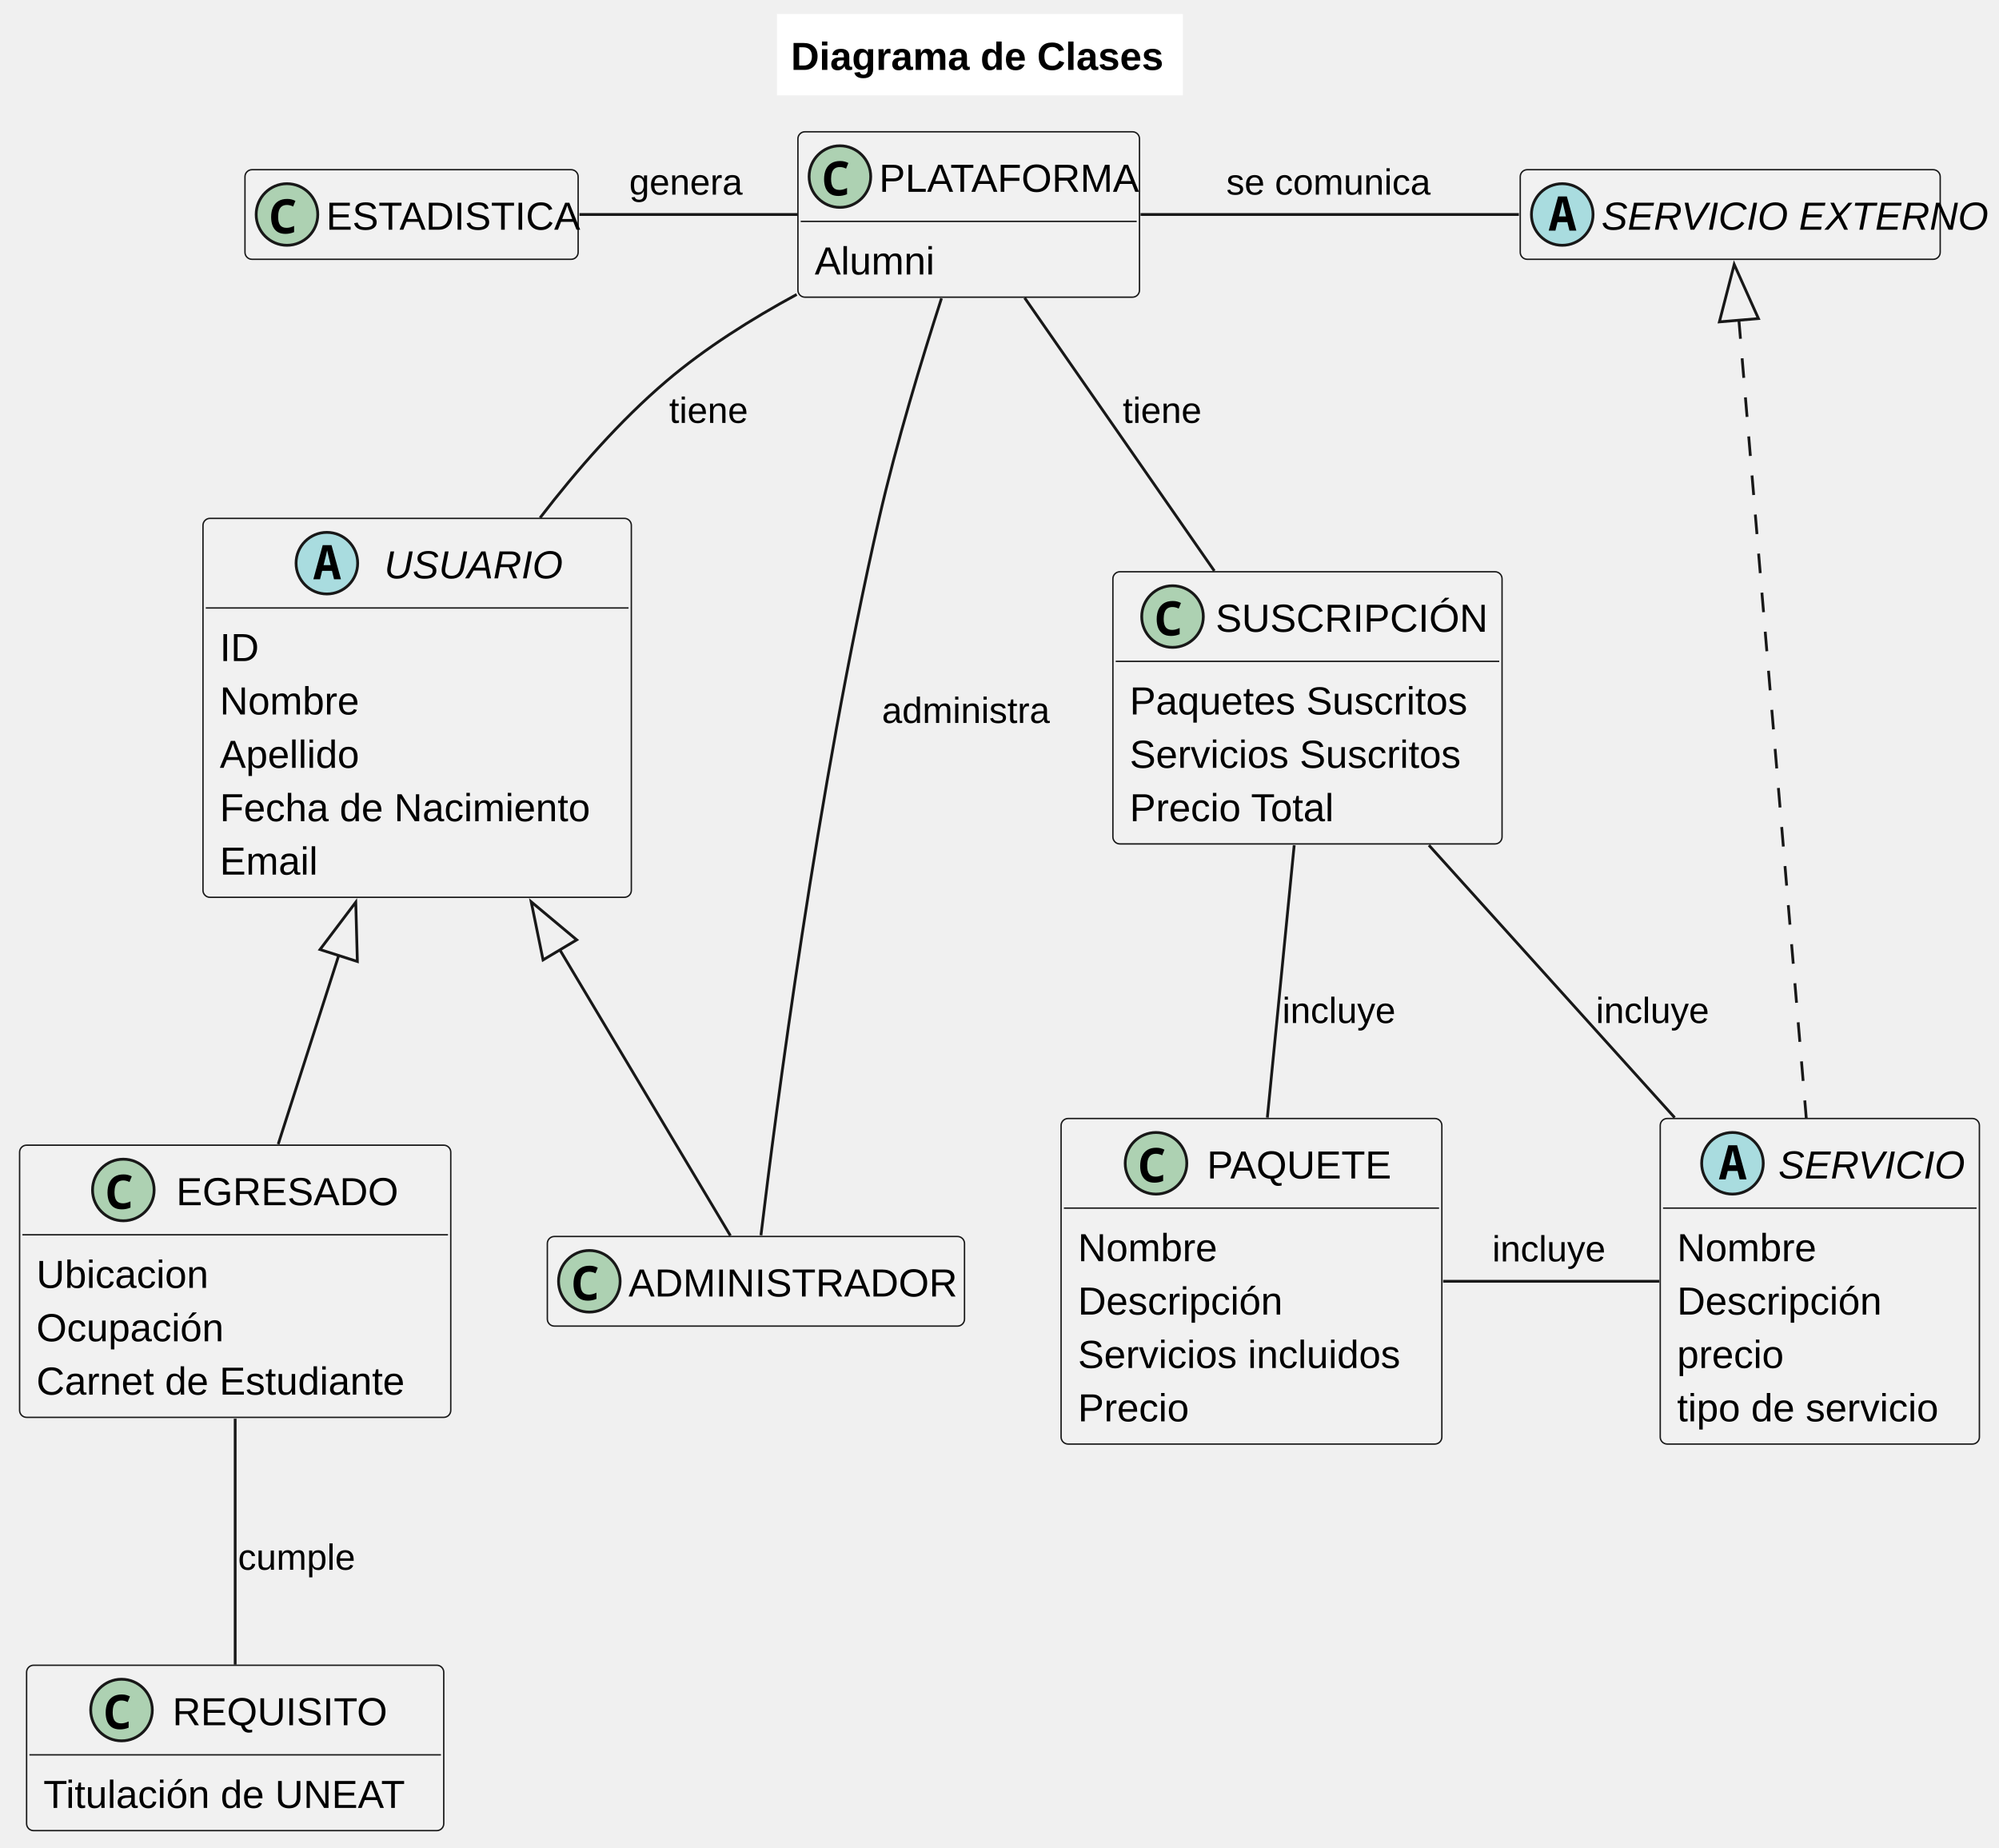
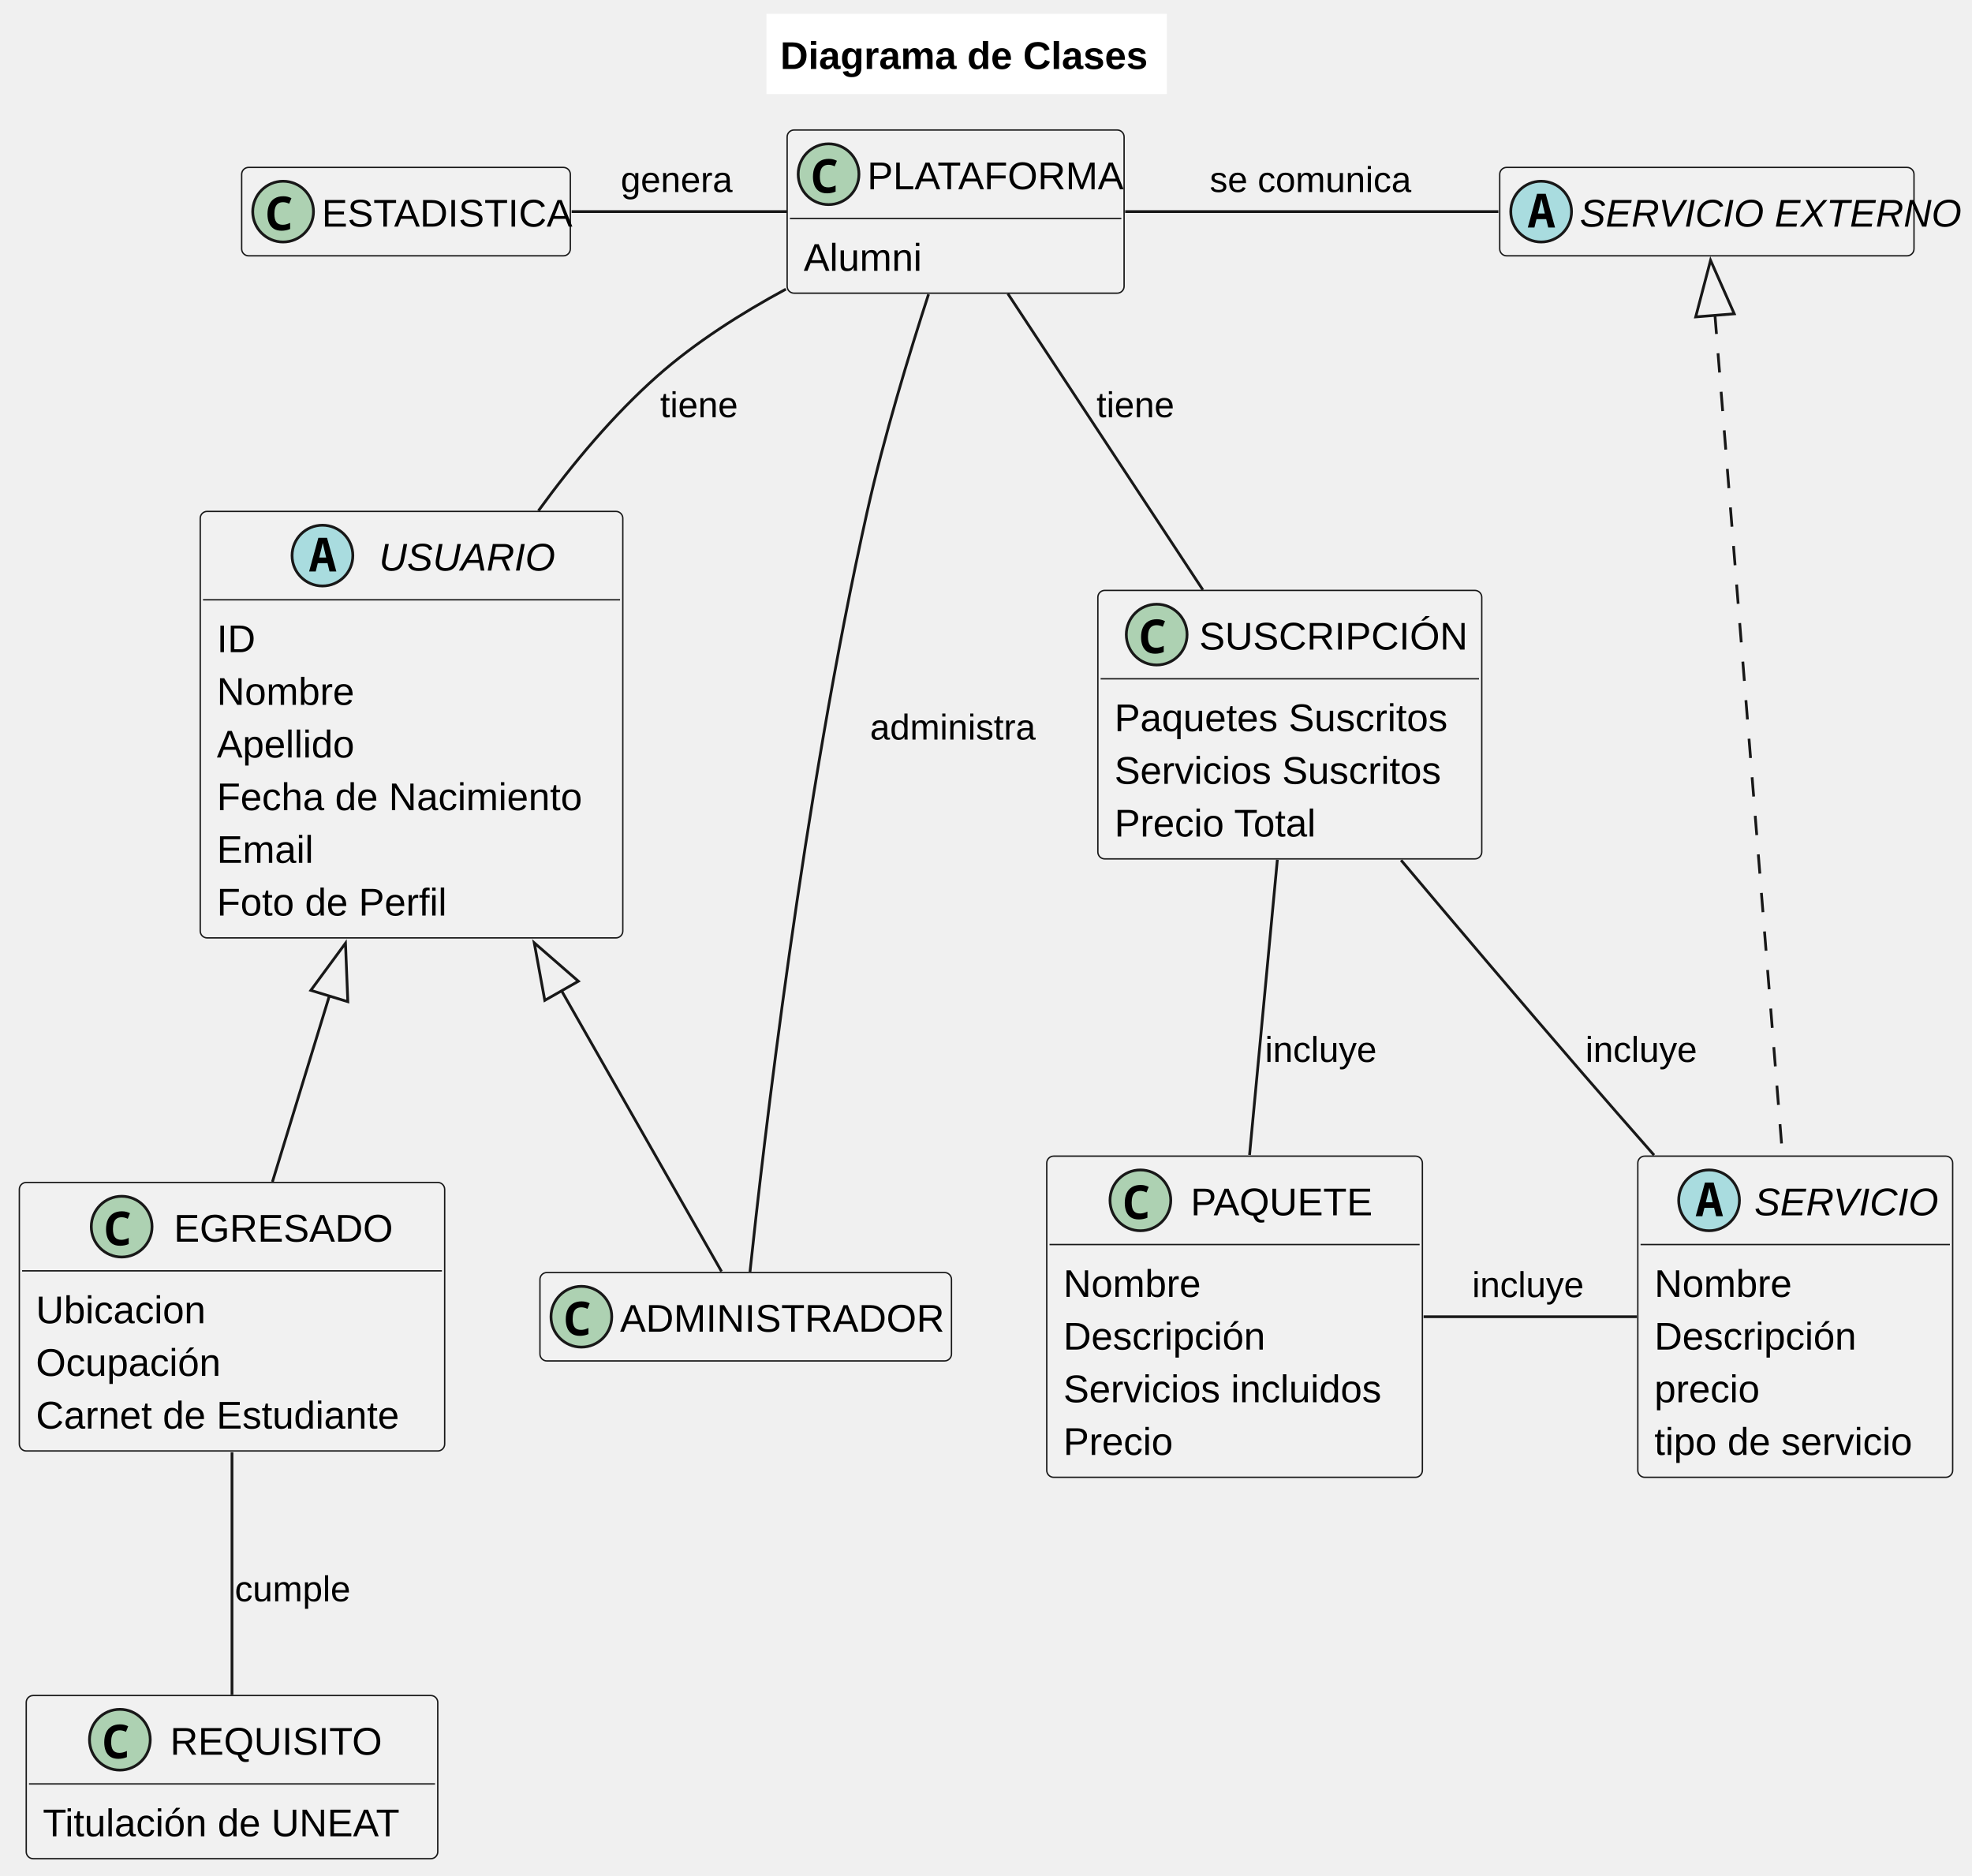
- <svg xmlns="http://www.w3.org/2000/svg" contentStyleType="text/css" height="660px" preserveAspectRatio="none" style="width:714px;height:660px;background:#FFFFFF;" version="1.1" viewBox="0 0 714 660" width="714px" zoomAndPan="magnify">
+ <svg xmlns="http://www.w3.org/2000/svg" contentStyleType="text/css" height="679px" preserveAspectRatio="none" style="width:714px;height:679px;background:#FFFFFF;" version="1.1" viewBox="0 0 714 679" width="714px" zoomAndPan="magnify">
  <defs />
  <g>
    <rect fill="#FFFFFF" height="29.068" id="_title" style="stroke:none;stroke-width:1.0;" width="145" x="277.5" y="5" />
    <text fill="#000000" font-family="Arial" font-size="14" font-weight="bold" lengthAdjust="spacing" textLength="135" x="282.5" y="24.966">Diagrama de Clases</text>
    <g id="elem_PLATAFORMA">
      <rect codeLine="10" fill="#F1F1F1" height="59.068" id="PLATAFORMA" rx="2.5" ry="2.5" style="stroke:#181818;stroke-width:0.5;" width="122" x="285" y="47.068" />
      <ellipse cx="300" cy="63.068" fill="#ADD1B2" rx="11" ry="11" style="stroke:#181818;stroke-width:1.0;" />
      <path d="M299.469,69.99 Q297.719,69.99 296.578,69.255 Q295.453,68.505 294.891,67.162 Q294.344,65.802 294.344,64.005 Q294.344,61.974 295,60.521 Q295.656,59.068 296.938,58.287 Q298.219,57.505 300.094,57.505 Q300.984,57.505 301.656,57.693 Q302.328,57.865 303.016,58.209 L302.203,60.224 Q301.578,59.912 301.031,59.787 Q300.5,59.662 300.016,59.662 Q298.844,59.662 298.141,60.193 Q297.438,60.724 297.141,61.677 Q296.844,62.63 296.844,63.896 Q296.844,65.912 297.562,66.88 Q298.281,67.834 299.875,67.834 Q300.469,67.834 301.094,67.677 Q301.719,67.521 302.547,67.146 L302.547,69.365 Q301.812,69.677 301.016,69.834 Q300.234,69.99 299.469,69.99 Z " fill="#000000" />
      <text fill="#000000" font-family="Arial" font-size="14" lengthAdjust="spacing" textLength="90" x="314" y="68.5">PLATAFORMA</text>
      <line style="stroke:#181818;stroke-width:0.5;" x1="286" x2="406" y1="79.068" y2="79.068" />
      <text fill="#000000" font-family="Arial" font-size="14" lengthAdjust="spacing" textLength="48" x="291" y="98.034">Alumni</text>
    </g>
    <g id="elem_SERVICIO EXTERNO">
      <rect codeLine="15" fill="#F1F1F1" height="32" id="SERVICIO EXTERNO" rx="2.5" ry="2.5" style="stroke:#181818;stroke-width:0.5;" width="150" x="543" y="60.608" />
      <ellipse cx="558" cy="76.608" fill="#A9DCDF" rx="11" ry="11" style="stroke:#181818;stroke-width:1.0;" />
      <path d="M553.172,82.358 L556.516,70.17 L559.656,70.17 L563.031,82.358 L560.562,82.358 L559.828,79.342 L556.312,79.342 L555.562,82.358 L553.172,82.358 Z M557.578,74.311 L556.828,77.311 L559.344,77.311 L558.625,74.311 Q558.484,73.733 558.359,73.186 Q558.234,72.624 558.094,72.045 Q557.984,72.624 557.844,73.186 Q557.703,73.733 557.578,74.311 Z " fill="#000000" />
      <text fill="#000000" font-family="Arial" font-size="14" font-style="italic" lengthAdjust="spacing" textLength="118" x="572" y="82.04">SERVICIO EXTERNO</text>
    </g>
    <g id="elem_USUARIO">
-       <rect codeLine="17" fill="#F1F1F1" height="135.34" id="USUARIO" rx="2.5" ry="2.5" style="stroke:#181818;stroke-width:0.5;" width="153" x="72.5" y="185.138" />
+       <rect codeLine="17" fill="#F1F1F1" height="154.407" id="USUARIO" rx="2.5" ry="2.5" style="stroke:#181818;stroke-width:0.5;" width="153" x="72.5" y="185.138" />
      <ellipse cx="116.75" cy="201.138" fill="#A9DCDF" rx="11" ry="11" style="stroke:#181818;stroke-width:1.0;" />
      <path d="M111.922,206.888 L115.266,194.7 L118.406,194.7 L121.781,206.888 L119.312,206.888 L118.578,203.872 L115.062,203.872 L114.312,206.888 L111.922,206.888 Z M116.328,198.841 L115.578,201.841 L118.094,201.841 L117.375,198.841 Q117.234,198.263 117.109,197.716 Q116.984,197.154 116.844,196.575 Q116.734,197.154 116.594,197.716 Q116.453,198.263 116.328,198.841 Z " fill="#000000" />
      <text fill="#000000" font-family="Arial" font-size="14" font-style="italic" lengthAdjust="spacing" textLength="56" x="137.25" y="206.57">USUARIO</text>
      <line style="stroke:#181818;stroke-width:0.5;" x1="73.5" x2="224.5" y1="217.138" y2="217.138" />
      <text fill="#000000" font-family="Arial" font-size="14" lengthAdjust="spacing" textLength="15" x="78.5" y="236.104">ID</text>
      <text fill="#000000" font-family="Arial" font-size="14" lengthAdjust="spacing" textLength="55" x="78.5" y="255.172">Nombre</text>
      <text fill="#000000" font-family="Arial" font-size="14" lengthAdjust="spacing" textLength="55" x="78.5" y="274.24">Apellido</text>
      <text fill="#000000" font-family="Arial" font-size="14" lengthAdjust="spacing" textLength="141" x="78.5" y="293.308">Fecha de Nacimiento</text>
      <text fill="#000000" font-family="Arial" font-size="14" lengthAdjust="spacing" textLength="37" x="78.5" y="312.375">Email</text>
+       <text fill="#000000" font-family="Arial" font-size="14" lengthAdjust="spacing" textLength="88" x="78.5" y="331.443">Foto de Perfil</text>
    </g>
    <g id="elem_EGRESADO">
-       <rect codeLine="26" fill="#F1F1F1" height="97.204" id="EGRESADO" rx="2.5" ry="2.5" style="stroke:#181818;stroke-width:0.5;" width="154" x="7" y="409.008" />
-       <ellipse cx="44.05" cy="425.008" fill="#ADD1B2" rx="11" ry="11" style="stroke:#181818;stroke-width:1.0;" />
-       <path d="M43.519,431.93 Q41.769,431.93 40.628,431.195 Q39.503,430.445 38.941,429.102 Q38.394,427.742 38.394,425.945 Q38.394,423.914 39.05,422.461 Q39.706,421.008 40.987,420.227 Q42.269,419.445 44.144,419.445 Q45.034,419.445 45.706,419.633 Q46.378,419.805 47.066,420.149 L46.253,422.164 Q45.628,421.852 45.081,421.727 Q44.55,421.602 44.066,421.602 Q42.894,421.602 42.191,422.133 Q41.487,422.664 41.191,423.617 Q40.894,424.57 40.894,425.836 Q40.894,427.852 41.612,428.82 Q42.331,429.774 43.925,429.774 Q44.519,429.774 45.144,429.617 Q45.769,429.461 46.597,429.086 L46.597,431.305 Q45.862,431.617 45.066,431.774 Q44.284,431.93 43.519,431.93 Z " fill="#000000" />
-       <text fill="#000000" font-family="Arial" font-size="14" lengthAdjust="spacing" textLength="73" x="62.95" y="430.44">EGRESADO</text>
-       <line style="stroke:#181818;stroke-width:0.5;" x1="8" x2="160" y1="441.008" y2="441.008" />
-       <text fill="#000000" font-family="Arial" font-size="14" lengthAdjust="spacing" textLength="66" x="13" y="459.974">Ubicacion</text>
-       <text fill="#000000" font-family="Arial" font-size="14" lengthAdjust="spacing" textLength="72" x="13" y="479.042">Ocupación</text>
-       <text fill="#000000" font-family="Arial" font-size="14" lengthAdjust="spacing" textLength="142" x="13" y="498.11">Carnet de Estudiante</text>
+       <rect codeLine="27" fill="#F1F1F1" height="97.204" id="EGRESADO" rx="2.5" ry="2.5" style="stroke:#181818;stroke-width:0.5;" width="154" x="7" y="428.078" />
+       <ellipse cx="44.05" cy="444.078" fill="#ADD1B2" rx="11" ry="11" style="stroke:#181818;stroke-width:1.0;" />
+       <path d="M43.519,451 Q41.769,451 40.628,450.265 Q39.503,449.515 38.941,448.172 Q38.394,446.812 38.394,445.015 Q38.394,442.984 39.05,441.531 Q39.706,440.078 40.987,439.297 Q42.269,438.515 44.144,438.515 Q45.034,438.515 45.706,438.703 Q46.378,438.875 47.066,439.219 L46.253,441.234 Q45.628,440.922 45.081,440.797 Q44.55,440.672 44.066,440.672 Q42.894,440.672 42.191,441.203 Q41.487,441.734 41.191,442.687 Q40.894,443.64 40.894,444.906 Q40.894,446.922 41.612,447.89 Q42.331,448.844 43.925,448.844 Q44.519,448.844 45.144,448.687 Q45.769,448.531 46.597,448.156 L46.597,450.375 Q45.862,450.687 45.066,450.844 Q44.284,451 43.519,451 Z " fill="#000000" />
+       <text fill="#000000" font-family="Arial" font-size="14" lengthAdjust="spacing" textLength="73" x="62.95" y="449.51">EGRESADO</text>
+       <line style="stroke:#181818;stroke-width:0.5;" x1="8" x2="160" y1="460.078" y2="460.078" />
+       <text fill="#000000" font-family="Arial" font-size="14" lengthAdjust="spacing" textLength="66" x="13" y="479.044">Ubicacion</text>
+       <text fill="#000000" font-family="Arial" font-size="14" lengthAdjust="spacing" textLength="72" x="13" y="498.112">Ocupación</text>
+       <text fill="#000000" font-family="Arial" font-size="14" lengthAdjust="spacing" textLength="142" x="13" y="517.18">Carnet de Estudiante</text>
    </g>
    <g id="elem_ADMINISTRADOR">
-       <rect codeLine="33" fill="#F1F1F1" height="32" id="ADMINISTRADOR" rx="2.5" ry="2.5" style="stroke:#181818;stroke-width:0.5;" width="149" x="195.5" y="441.618" />
-       <ellipse cx="210.5" cy="457.618" fill="#ADD1B2" rx="11" ry="11" style="stroke:#181818;stroke-width:1.0;" />
-       <path d="M209.969,464.54 Q208.219,464.54 207.078,463.805 Q205.953,463.055 205.391,461.712 Q204.844,460.352 204.844,458.555 Q204.844,456.524 205.5,455.071 Q206.156,453.618 207.438,452.837 Q208.719,452.055 210.594,452.055 Q211.484,452.055 212.156,452.243 Q212.828,452.415 213.516,452.759 L212.703,454.774 Q212.078,454.462 211.531,454.337 Q211,454.212 210.516,454.212 Q209.344,454.212 208.641,454.743 Q207.938,455.274 207.641,456.227 Q207.344,457.18 207.344,458.446 Q207.344,460.462 208.062,461.43 Q208.781,462.384 210.375,462.384 Q210.969,462.384 211.594,462.227 Q212.219,462.071 213.047,461.696 L213.047,463.915 Q212.312,464.227 211.516,464.384 Q210.734,464.54 209.969,464.54 Z " fill="#000000" />
-       <text fill="#000000" font-family="Arial" font-size="14" lengthAdjust="spacing" textLength="117" x="224.5" y="463.05">ADMINISTRADOR</text>
+       <rect codeLine="34" fill="#F1F1F1" height="32" id="ADMINISTRADOR" rx="2.5" ry="2.5" style="stroke:#181818;stroke-width:0.5;" width="149" x="195.5" y="460.688" />
+       <ellipse cx="210.5" cy="476.688" fill="#ADD1B2" rx="11" ry="11" style="stroke:#181818;stroke-width:1.0;" />
+       <path d="M209.969,483.61 Q208.219,483.61 207.078,482.875 Q205.953,482.125 205.391,480.782 Q204.844,479.422 204.844,477.625 Q204.844,475.594 205.5,474.141 Q206.156,472.688 207.438,471.907 Q208.719,471.125 210.594,471.125 Q211.484,471.125 212.156,471.313 Q212.828,471.485 213.516,471.829 L212.703,473.844 Q212.078,473.532 211.531,473.407 Q211,473.282 210.516,473.282 Q209.344,473.282 208.641,473.813 Q207.938,474.344 207.641,475.297 Q207.344,476.25 207.344,477.516 Q207.344,479.532 208.062,480.5 Q208.781,481.454 210.375,481.454 Q210.969,481.454 211.594,481.297 Q212.219,481.141 213.047,480.766 L213.047,482.985 Q212.312,483.297 211.516,483.454 Q210.734,483.61 209.969,483.61 Z " fill="#000000" />
+       <text fill="#000000" font-family="Arial" font-size="14" lengthAdjust="spacing" textLength="117" x="224.5" y="482.12">ADMINISTRADOR</text>
    </g>
    <g id="elem_REQUISITO">
-       <rect codeLine="37" fill="#F1F1F1" height="59.068" id="REQUISITO" rx="2.5" ry="2.5" style="stroke:#181818;stroke-width:0.5;" width="149" x="9.5" y="594.748" />
-       <ellipse cx="43.4" cy="610.748" fill="#ADD1B2" rx="11" ry="11" style="stroke:#181818;stroke-width:1.0;" />
-       <path d="M42.869,617.67 Q41.119,617.67 39.978,616.935 Q38.853,616.185 38.291,614.842 Q37.744,613.482 37.744,611.685 Q37.744,609.654 38.4,608.201 Q39.056,606.748 40.337,605.967 Q41.619,605.185 43.494,605.185 Q44.384,605.185 45.056,605.373 Q45.728,605.545 46.416,605.889 L45.603,607.904 Q44.978,607.592 44.431,607.467 Q43.9,607.342 43.416,607.342 Q42.244,607.342 41.541,607.873 Q40.837,608.404 40.541,609.357 Q40.244,610.31 40.244,611.576 Q40.244,613.592 40.962,614.56 Q41.681,615.514 43.275,615.514 Q43.869,615.514 44.494,615.357 Q45.119,615.201 45.947,614.826 L45.947,617.045 Q45.212,617.357 44.416,617.514 Q43.634,617.67 42.869,617.67 Z " fill="#000000" />
-       <text fill="#000000" font-family="Arial" font-size="14" lengthAdjust="spacing" textLength="75" x="61.6" y="616.18">REQUISITO</text>
-       <line style="stroke:#181818;stroke-width:0.5;" x1="10.5" x2="157.5" y1="626.748" y2="626.748" />
-       <text fill="#000000" font-family="Arial" font-size="14" lengthAdjust="spacing" textLength="137" x="15.5" y="645.714">Titulación de UNEAT</text>
+       <rect codeLine="38" fill="#F1F1F1" height="59.068" id="REQUISITO" rx="2.5" ry="2.5" style="stroke:#181818;stroke-width:0.5;" width="149" x="9.5" y="613.818" />
+       <ellipse cx="43.4" cy="629.818" fill="#ADD1B2" rx="11" ry="11" style="stroke:#181818;stroke-width:1.0;" />
+       <path d="M42.869,636.74 Q41.119,636.74 39.978,636.005 Q38.853,635.255 38.291,633.912 Q37.744,632.552 37.744,630.755 Q37.744,628.724 38.4,627.271 Q39.056,625.818 40.337,625.037 Q41.619,624.255 43.494,624.255 Q44.384,624.255 45.056,624.443 Q45.728,624.615 46.416,624.958 L45.603,626.974 Q44.978,626.662 44.431,626.537 Q43.9,626.412 43.416,626.412 Q42.244,626.412 41.541,626.943 Q40.837,627.474 40.541,628.427 Q40.244,629.38 40.244,630.646 Q40.244,632.662 40.962,633.63 Q41.681,634.583 43.275,634.583 Q43.869,634.583 44.494,634.427 Q45.119,634.271 45.947,633.896 L45.947,636.115 Q45.212,636.427 44.416,636.583 Q43.634,636.74 42.869,636.74 Z " fill="#000000" />
+       <text fill="#000000" font-family="Arial" font-size="14" lengthAdjust="spacing" textLength="75" x="61.6" y="635.25">REQUISITO</text>
+       <line style="stroke:#181818;stroke-width:0.5;" x1="10.5" x2="157.5" y1="645.818" y2="645.818" />
+       <text fill="#000000" font-family="Arial" font-size="14" lengthAdjust="spacing" textLength="137" x="15.5" y="664.784">Titulación de UNEAT</text>
    </g>
    <g id="elem_ESTADISTICA">
-       <rect codeLine="42" fill="#F1F1F1" height="32" id="ESTADISTICA" rx="2.5" ry="2.5" style="stroke:#181818;stroke-width:0.5;" width="119" x="87.5" y="60.608" />
+       <rect codeLine="43" fill="#F1F1F1" height="32" id="ESTADISTICA" rx="2.5" ry="2.5" style="stroke:#181818;stroke-width:0.5;" width="119" x="87.5" y="60.608" />
      <ellipse cx="102.5" cy="76.608" fill="#ADD1B2" rx="11" ry="11" style="stroke:#181818;stroke-width:1.0;" />
      <path d="M101.969,83.53 Q100.219,83.53 99.078,82.795 Q97.953,82.045 97.391,80.702 Q96.844,79.342 96.844,77.545 Q96.844,75.514 97.5,74.061 Q98.156,72.608 99.438,71.827 Q100.719,71.045 102.594,71.045 Q103.484,71.045 104.156,71.233 Q104.828,71.405 105.516,71.749 L104.703,73.764 Q104.078,73.452 103.531,73.327 Q103,73.202 102.516,73.202 Q101.344,73.202 100.641,73.733 Q99.938,74.264 99.641,75.217 Q99.344,76.17 99.344,77.436 Q99.344,79.452 100.062,80.42 Q100.781,81.374 102.375,81.374 Q102.969,81.374 103.594,81.217 Q104.219,81.061 105.047,80.686 L105.047,82.905 Q104.312,83.217 103.516,83.374 Q102.734,83.53 101.969,83.53 Z " fill="#000000" />
      <text fill="#000000" font-family="Arial" font-size="14" lengthAdjust="spacing" textLength="87" x="116.5" y="82.04">ESTADISTICA</text>
    </g>
    <g id="elem_SUSCRIPCIÓN">
-       <rect codeLine="46" fill="#F1F1F1" height="97.204" id="SUSCRIPCIÓN" rx="2.5" ry="2.5" style="stroke:#181818;stroke-width:0.5;" width="139" x="397.5" y="204.208" />
-       <ellipse cx="418.8" cy="220.208" fill="#ADD1B2" rx="11" ry="11" style="stroke:#181818;stroke-width:1.0;" />
-       <path d="M418.269,227.13 Q416.519,227.13 415.378,226.395 Q414.253,225.645 413.691,224.302 Q413.144,222.942 413.144,221.145 Q413.144,219.114 413.8,217.661 Q414.456,216.208 415.738,215.427 Q417.019,214.645 418.894,214.645 Q419.784,214.645 420.456,214.833 Q421.128,215.005 421.816,215.349 L421.003,217.364 Q420.378,217.052 419.831,216.927 Q419.3,216.802 418.816,216.802 Q417.644,216.802 416.941,217.333 Q416.238,217.864 415.941,218.817 Q415.644,219.77 415.644,221.036 Q415.644,223.052 416.363,224.02 Q417.081,224.974 418.675,224.974 Q419.269,224.974 419.894,224.817 Q420.519,224.661 421.347,224.286 L421.347,226.505 Q420.613,226.817 419.816,226.974 Q419.034,227.13 418.269,227.13 Z " fill="#000000" />
-       <text fill="#000000" font-family="Arial" font-size="14" lengthAdjust="spacing" textLength="93" x="434.2" y="225.64">SUSCRIPCIÓN</text>
-       <line style="stroke:#181818;stroke-width:0.5;" x1="398.5" x2="535.5" y1="236.208" y2="236.208" />
-       <text fill="#000000" font-family="Arial" font-size="14" lengthAdjust="spacing" textLength="127" x="403.5" y="255.174">Paquetes Suscritos</text>
-       <text fill="#000000" font-family="Arial" font-size="14" lengthAdjust="spacing" textLength="124" x="403.5" y="274.242">Servicios Suscritos</text>
-       <text fill="#000000" font-family="Arial" font-size="14" lengthAdjust="spacing" textLength="78" x="403.5" y="293.31">Precio Total</text>
+       <rect codeLine="47" fill="#F1F1F1" height="97.204" id="SUSCRIPCIÓN" rx="2.5" ry="2.5" style="stroke:#181818;stroke-width:0.5;" width="139" x="397.5" y="213.738" />
+       <ellipse cx="418.8" cy="229.738" fill="#ADD1B2" rx="11" ry="11" style="stroke:#181818;stroke-width:1.0;" />
+       <path d="M418.269,236.66 Q416.519,236.66 415.378,235.925 Q414.253,235.175 413.691,233.832 Q413.144,232.472 413.144,230.675 Q413.144,228.644 413.8,227.191 Q414.456,225.738 415.738,224.957 Q417.019,224.175 418.894,224.175 Q419.784,224.175 420.456,224.363 Q421.128,224.535 421.816,224.879 L421.003,226.894 Q420.378,226.582 419.831,226.457 Q419.3,226.332 418.816,226.332 Q417.644,226.332 416.941,226.863 Q416.238,227.394 415.941,228.347 Q415.644,229.3 415.644,230.566 Q415.644,232.582 416.363,233.55 Q417.081,234.504 418.675,234.504 Q419.269,234.504 419.894,234.347 Q420.519,234.191 421.347,233.816 L421.347,236.035 Q420.613,236.347 419.816,236.504 Q419.034,236.66 418.269,236.66 Z " fill="#000000" />
+       <text fill="#000000" font-family="Arial" font-size="14" lengthAdjust="spacing" textLength="93" x="434.2" y="235.17">SUSCRIPCIÓN</text>
+       <line style="stroke:#181818;stroke-width:0.5;" x1="398.5" x2="535.5" y1="245.738" y2="245.738" />
+       <text fill="#000000" font-family="Arial" font-size="14" lengthAdjust="spacing" textLength="127" x="403.5" y="264.704">Paquetes Suscritos</text>
+       <text fill="#000000" font-family="Arial" font-size="14" lengthAdjust="spacing" textLength="124" x="403.5" y="283.772">Servicios Suscritos</text>
+       <text fill="#000000" font-family="Arial" font-size="14" lengthAdjust="spacing" textLength="78" x="403.5" y="302.84">Precio Total</text>
    </g>
    <g id="elem_PAQUETE">
-       <rect codeLine="53" fill="#F1F1F1" height="116.272" id="PAQUETE" rx="2.5" ry="2.5" style="stroke:#181818;stroke-width:0.5;" width="136" x="379" y="399.478" />
-       <ellipse cx="412.9" cy="415.478" fill="#ADD1B2" rx="11" ry="11" style="stroke:#181818;stroke-width:1.0;" />
-       <path d="M412.369,422.4 Q410.619,422.4 409.478,421.665 Q408.353,420.915 407.791,419.572 Q407.244,418.212 407.244,416.415 Q407.244,414.384 407.9,412.931 Q408.556,411.478 409.837,410.697 Q411.119,409.915 412.994,409.915 Q413.884,409.915 414.556,410.103 Q415.228,410.275 415.916,410.618 L415.103,412.634 Q414.478,412.322 413.931,412.197 Q413.4,412.072 412.916,412.072 Q411.744,412.072 411.041,412.603 Q410.337,413.134 410.041,414.087 Q409.744,415.04 409.744,416.306 Q409.744,418.322 410.462,419.29 Q411.181,420.243 412.775,420.243 Q413.369,420.243 413.994,420.087 Q414.619,419.931 415.447,419.556 L415.447,421.775 Q414.712,422.087 413.916,422.243 Q413.134,422.4 412.369,422.4 Z " fill="#000000" />
-       <text fill="#000000" font-family="Arial" font-size="14" lengthAdjust="spacing" textLength="62" x="431.1" y="420.91">PAQUETE</text>
-       <line style="stroke:#181818;stroke-width:0.5;" x1="380" x2="514" y1="431.478" y2="431.478" />
-       <text fill="#000000" font-family="Arial" font-size="14" lengthAdjust="spacing" textLength="55" x="385" y="450.444">Nombre</text>
-       <text fill="#000000" font-family="Arial" font-size="14" lengthAdjust="spacing" textLength="79" x="385" y="469.512">Descripción</text>
-       <text fill="#000000" font-family="Arial" font-size="14" lengthAdjust="spacing" textLength="124" x="385" y="488.58">Servicios incluidos</text>
-       <text fill="#000000" font-family="Arial" font-size="14" lengthAdjust="spacing" textLength="41" x="385" y="507.648">Precio</text>
+       <rect codeLine="54" fill="#F1F1F1" height="116.272" id="PAQUETE" rx="2.5" ry="2.5" style="stroke:#181818;stroke-width:0.5;" width="136" x="379" y="418.548" />
+       <ellipse cx="412.9" cy="434.548" fill="#ADD1B2" rx="11" ry="11" style="stroke:#181818;stroke-width:1.0;" />
+       <path d="M412.369,441.47 Q410.619,441.47 409.478,440.735 Q408.353,439.985 407.791,438.642 Q407.244,437.282 407.244,435.485 Q407.244,433.454 407.9,432.001 Q408.556,430.548 409.837,429.767 Q411.119,428.985 412.994,428.985 Q413.884,428.985 414.556,429.173 Q415.228,429.345 415.916,429.688 L415.103,431.704 Q414.478,431.392 413.931,431.267 Q413.4,431.142 412.916,431.142 Q411.744,431.142 411.041,431.673 Q410.337,432.204 410.041,433.157 Q409.744,434.11 409.744,435.376 Q409.744,437.392 410.462,438.36 Q411.181,439.313 412.775,439.313 Q413.369,439.313 413.994,439.157 Q414.619,439.001 415.447,438.626 L415.447,440.845 Q414.712,441.157 413.916,441.313 Q413.134,441.47 412.369,441.47 Z " fill="#000000" />
+       <text fill="#000000" font-family="Arial" font-size="14" lengthAdjust="spacing" textLength="62" x="431.1" y="439.98">PAQUETE</text>
+       <line style="stroke:#181818;stroke-width:0.5;" x1="380" x2="514" y1="450.548" y2="450.548" />
+       <text fill="#000000" font-family="Arial" font-size="14" lengthAdjust="spacing" textLength="55" x="385" y="469.514">Nombre</text>
+       <text fill="#000000" font-family="Arial" font-size="14" lengthAdjust="spacing" textLength="79" x="385" y="488.582">Descripción</text>
+       <text fill="#000000" font-family="Arial" font-size="14" lengthAdjust="spacing" textLength="124" x="385" y="507.65">Servicios incluidos</text>
+       <text fill="#000000" font-family="Arial" font-size="14" lengthAdjust="spacing" textLength="41" x="385" y="526.718">Precio</text>
    </g>
    <g id="elem_SERVICIO">
-       <rect codeLine="61" fill="#F1F1F1" height="116.272" id="SERVICIO" rx="2.5" ry="2.5" style="stroke:#181818;stroke-width:0.5;" width="114" x="593" y="399.478" />
-       <ellipse cx="618.8" cy="415.478" fill="#A9DCDF" rx="11" ry="11" style="stroke:#181818;stroke-width:1.0;" />
-       <path d="M613.972,421.228 L617.316,409.04 L620.456,409.04 L623.831,421.228 L621.362,421.228 L620.628,418.212 L617.112,418.212 L616.362,421.228 L613.972,421.228 Z M618.378,413.181 L617.628,416.181 L620.144,416.181 L619.425,413.181 Q619.284,412.603 619.159,412.056 Q619.034,411.493 618.894,410.915 Q618.784,411.493 618.644,412.056 Q618.503,412.603 618.378,413.181 Z " fill="#000000" />
-       <text fill="#000000" font-family="Arial" font-size="14" font-style="italic" lengthAdjust="spacing" textLength="58" x="635.2" y="420.91">SERVICIO</text>
-       <line style="stroke:#181818;stroke-width:0.5;" x1="594" x2="706" y1="431.478" y2="431.478" />
-       <text fill="#000000" font-family="Arial" font-size="14" lengthAdjust="spacing" textLength="55" x="599" y="450.444">Nombre</text>
-       <text fill="#000000" font-family="Arial" font-size="14" lengthAdjust="spacing" textLength="79" x="599" y="469.512">Descripción</text>
-       <text fill="#000000" font-family="Arial" font-size="14" lengthAdjust="spacing" textLength="42" x="599" y="488.58">precio</text>
-       <text fill="#000000" font-family="Arial" font-size="14" lengthAdjust="spacing" textLength="102" x="599" y="507.648">tipo de servicio</text>
+       <rect codeLine="62" fill="#F1F1F1" height="116.272" id="SERVICIO" rx="2.5" ry="2.5" style="stroke:#181818;stroke-width:0.5;" width="114" x="593" y="418.548" />
+       <ellipse cx="618.8" cy="434.548" fill="#A9DCDF" rx="11" ry="11" style="stroke:#181818;stroke-width:1.0;" />
+       <path d="M613.972,440.298 L617.316,428.11 L620.456,428.11 L623.831,440.298 L621.362,440.298 L620.628,437.282 L617.112,437.282 L616.362,440.298 L613.972,440.298 Z M618.378,432.251 L617.628,435.251 L620.144,435.251 L619.425,432.251 Q619.284,431.673 619.159,431.126 Q619.034,430.563 618.894,429.985 Q618.784,430.563 618.644,431.126 Q618.503,431.673 618.378,432.251 Z " fill="#000000" />
+       <text fill="#000000" font-family="Arial" font-size="14" font-style="italic" lengthAdjust="spacing" textLength="58" x="635.2" y="439.98">SERVICIO</text>
+       <line style="stroke:#181818;stroke-width:0.5;" x1="594" x2="706" y1="450.548" y2="450.548" />
+       <text fill="#000000" font-family="Arial" font-size="14" lengthAdjust="spacing" textLength="55" x="599" y="469.514">Nombre</text>
+       <text fill="#000000" font-family="Arial" font-size="14" lengthAdjust="spacing" textLength="79" x="599" y="488.582">Descripción</text>
+       <text fill="#000000" font-family="Arial" font-size="14" lengthAdjust="spacing" textLength="42" x="599" y="507.65">precio</text>
+       <text fill="#000000" font-family="Arial" font-size="14" lengthAdjust="spacing" textLength="102" x="599" y="526.718">tipo de servicio</text>
    </g>
    <g id="link_PLATAFORMA_USUARIO">
-       <path codeLine="69" d="M284.56,105.168 C268.53,113.858 251.88,124.308 238,136.138 C221.51,150.188 206.11,167.758 192.91,184.928 " fill="none" id="PLATAFORMA-USUARIO" style="stroke:#181818;stroke-width:1.0;" />
+       <path codeLine="70" d="M284.54,104.678 C268.43,113.388 251.73,123.978 238,136.138 C222.13,150.198 207.53,167.598 194.95,184.908 " fill="none" id="PLATAFORMA-USUARIO" style="stroke:#181818;stroke-width:1.0;" />
      <text fill="#000000" font-family="Arial" font-size="13" lengthAdjust="spacing" textLength="30" x="239" y="151.035">tiene</text>
    </g>
    <g id="link_ESTADISTICA_PLATAFORMA">
-       <path codeLine="70" d="M206.98,76.608 C231.58,76.608 260.04,76.608 284.77,76.608 " fill="none" id="ESTADISTICA-PLATAFORMA" style="stroke:#181818;stroke-width:1.0;" />
+       <path codeLine="71" d="M206.98,76.608 C231.58,76.608 260.04,76.608 284.77,76.608 " fill="none" id="ESTADISTICA-PLATAFORMA" style="stroke:#181818;stroke-width:1.0;" />
      <text fill="#000000" font-family="Arial" font-size="13" lengthAdjust="spacing" textLength="42" x="224.75" y="69.505">genera</text>
    </g>
    <g id="link_PLATAFORMA_SERVICIO EXTERNO">
-       <path codeLine="71" d="M407.38,76.608 C447.41,76.608 499.94,76.608 542.52,76.608 " fill="none" id="PLATAFORMA-SERVICIO EXTERNO" style="stroke:#181818;stroke-width:1.0;" />
+       <path codeLine="72" d="M407.38,76.608 C447.41,76.608 499.94,76.608 542.52,76.608 " fill="none" id="PLATAFORMA-SERVICIO EXTERNO" style="stroke:#181818;stroke-width:1.0;" />
      <text fill="#000000" font-family="Arial" font-size="13" lengthAdjust="spacing" textLength="74" x="438" y="69.505">se comunica</text>
    </g>
    <g id="link_SERVICIO EXTERNO_SERVICIO">
-       <path codeLine="72" d="M621.07,114.018 C626.65,180.108 638.49,320.278 645.16,399.308 " fill="none" id="SERVICIO EXTERNO-backto-SERVICIO" style="stroke:#181818;stroke-width:1.0;stroke-dasharray:7.0,7.0;" />
-       <polygon fill="none" points="614.13,114.958,619.42,94.438,628.08,113.778,614.13,114.958" style="stroke:#181818;stroke-width:1.0;" />
+       <path codeLine="73" d="M620.92,113.928 C626.5,183.328 638.71,335.228 645.4,418.418 " fill="none" id="SERVICIO EXTERNO-backto-SERVICIO" style="stroke:#181818;stroke-width:1.0;stroke-dasharray:7.0,7.0;" />
+       <polygon fill="none" points="613.96,114.728,619.34,94.238,627.92,113.608,613.96,114.728" style="stroke:#181818;stroke-width:1.0;" />
    </g>
    <g id="link_PLATAFORMA_SUSCRIPCIÓN">
-       <path codeLine="73" d="M365.98,106.368 C384.37,132.848 412.01,172.638 433.73,203.908 " fill="none" id="PLATAFORMA-SUSCRIPCIÓN" style="stroke:#181818;stroke-width:1.0;" />
-       <text fill="#000000" font-family="Arial" font-size="13" lengthAdjust="spacing" textLength="30" x="401" y="151.035">tiene</text>
+       <path codeLine="74" d="M364.91,106.318 C383.78,134.978 413.13,179.548 435.52,213.548 " fill="none" id="PLATAFORMA-SUSCRIPCIÓN" style="stroke:#181818;stroke-width:1.0;" />
+       <text fill="#000000" font-family="Arial" font-size="13" lengthAdjust="spacing" textLength="30" x="397" y="151.035">tiene</text>
    </g>
    <g id="link_SUSCRIPCIÓN_SERVICIO">
-       <path codeLine="74" d="M510.37,301.868 C536.69,331.038 570.43,368.438 598.15,399.158 " fill="none" id="SUSCRIPCIÓN-SERVICIO" style="stroke:#181818;stroke-width:1.0;" />
-       <text fill="#000000" font-family="Arial" font-size="13" lengthAdjust="spacing" textLength="42" x="570" y="365.375">incluye</text>
+       <path codeLine="75" d="M507.28,311.408 C526.98,334.788 551.11,363.238 573,388.548 C581.32,398.168 590.21,408.328 598.88,418.188 " fill="none" id="SUSCRIPCIÓN-SERVICIO" style="stroke:#181818;stroke-width:1.0;" />
+       <text fill="#000000" font-family="Arial" font-size="13" lengthAdjust="spacing" textLength="42" x="574" y="384.445">incluye</text>
    </g>
    <g id="link_EGRESADO_REQUISITO">
-       <path codeLine="75" d="M84,506.688 C84,535.168 84,570.298 84,594.518 " fill="none" id="EGRESADO-REQUISITO" style="stroke:#181818;stroke-width:1.0;" />
-       <text fill="#000000" font-family="Arial" font-size="13" lengthAdjust="spacing" textLength="44" x="85" y="560.645">cumple</text>
+       <path codeLine="76" d="M84,525.758 C84,554.238 84,589.368 84,613.588 " fill="none" id="EGRESADO-REQUISITO" style="stroke:#181818;stroke-width:1.0;" />
+       <text fill="#000000" font-family="Arial" font-size="13" lengthAdjust="spacing" textLength="44" x="85" y="579.715">cumple</text>
    </g>
    <g id="link_SUSCRIPCIÓN_PAQUETE">
-       <path codeLine="76" d="M462.26,301.868 C459.38,331.038 455.7,368.438 452.67,399.158 " fill="none" id="SUSCRIPCIÓN-PAQUETE" style="stroke:#181818;stroke-width:1.0;" />
-       <text fill="#000000" font-family="Arial" font-size="13" lengthAdjust="spacing" textLength="42" x="458" y="365.375">incluye</text>
+       <path codeLine="77" d="M462.49,311.258 C459.5,342.948 455.57,384.648 452.42,418.128 " fill="none" id="SUSCRIPCIÓN-PAQUETE" style="stroke:#181818;stroke-width:1.0;" />
+       <text fill="#000000" font-family="Arial" font-size="13" lengthAdjust="spacing" textLength="42" x="458" y="384.445">incluye</text>
    </g>
    <g id="link_PAQUETE_SERVICIO">
-       <path codeLine="77" d="M515.44,457.618 C540.54,457.618 568.65,457.618 592.67,457.618 " fill="none" id="PAQUETE-SERVICIO" style="stroke:#181818;stroke-width:1.0;" />
-       <text fill="#000000" font-family="Arial" font-size="13" lengthAdjust="spacing" textLength="42" x="533" y="450.515">incluye</text>
+       <path codeLine="78" d="M515.44,476.688 C540.54,476.688 568.65,476.688 592.67,476.688 " fill="none" id="PAQUETE-SERVICIO" style="stroke:#181818;stroke-width:1.0;" />
+       <text fill="#000000" font-family="Arial" font-size="13" lengthAdjust="spacing" textLength="42" x="533" y="469.585">incluye</text>
    </g>
    <g id="link_USUARIO_EGRESADO">
-       <path codeLine="78" d="M121,341.178 C113.58,364.318 105.84,388.468 99.37,408.648 " fill="none" id="USUARIO-backto-EGRESADO" style="stroke:#181818;stroke-width:1.0;" />
-       <polygon fill="none" points="114.3,339.128,127.07,322.218,127.64,343.398,114.3,339.128" style="stroke:#181818;stroke-width:1.0;" />
+       <path codeLine="79" d="M119.31,360.338 C112.13,383.778 104.77,407.818 98.64,427.848 " fill="none" id="USUARIO-backto-EGRESADO" style="stroke:#181818;stroke-width:1.0;" />
+       <polygon fill="none" points="112.54,358.528,125.09,341.448,125.93,362.628,112.54,358.528" style="stroke:#181818;stroke-width:1.0;" />
    </g>
    <g id="link_USUARIO_ADMINISTRADOR">
-       <path codeLine="79" d="M199.87,339.078 C222.9,377.678 247.84,419.478 260.88,441.328 " fill="none" id="USUARIO-backto-ADMINISTRADOR" style="stroke:#181818;stroke-width:1.0;" />
-       <polygon fill="none" points="193.97,342.838,189.73,322.078,205.99,335.668,193.97,342.838" style="stroke:#181818;stroke-width:1.0;" />
+       <path codeLine="80" d="M203.29,358.618 C225.55,397.678 248.93,438.718 261.24,460.308 " fill="none" id="USUARIO-backto-ADMINISTRADOR" style="stroke:#181818;stroke-width:1.0;" />
+       <polygon fill="none" points="197.25,362.158,193.43,341.318,209.42,355.228,197.25,362.158" style="stroke:#181818;stroke-width:1.0;" />
    </g>
    <g id="link_PLATAFORMA_ADMINISTRADOR">
-       <path codeLine="80" d="M336.28,106.548 C329.34,128.038 320.17,158.178 314,185.138 C291.95,281.488 276.79,399.518 271.8,441.178 " fill="none" id="PLATAFORMA-ADMINISTRADOR" style="stroke:#181818;stroke-width:1.0;" />
-       <text fill="#000000" font-family="Arial" font-size="13" lengthAdjust="spacing" textLength="64" x="315" y="258.205">administra</text>
+       <path codeLine="81" d="M336.2,106.528 C329.22,128.018 320.03,158.148 314,185.138 C290.76,289.198 276.14,417.008 271.55,460.428 " fill="none" id="PLATAFORMA-ADMINISTRADOR" style="stroke:#181818;stroke-width:1.0;" />
+       <text fill="#000000" font-family="Arial" font-size="13" lengthAdjust="spacing" textLength="64" x="315" y="267.745">administra</text>
    </g>
  </g>
</svg>
